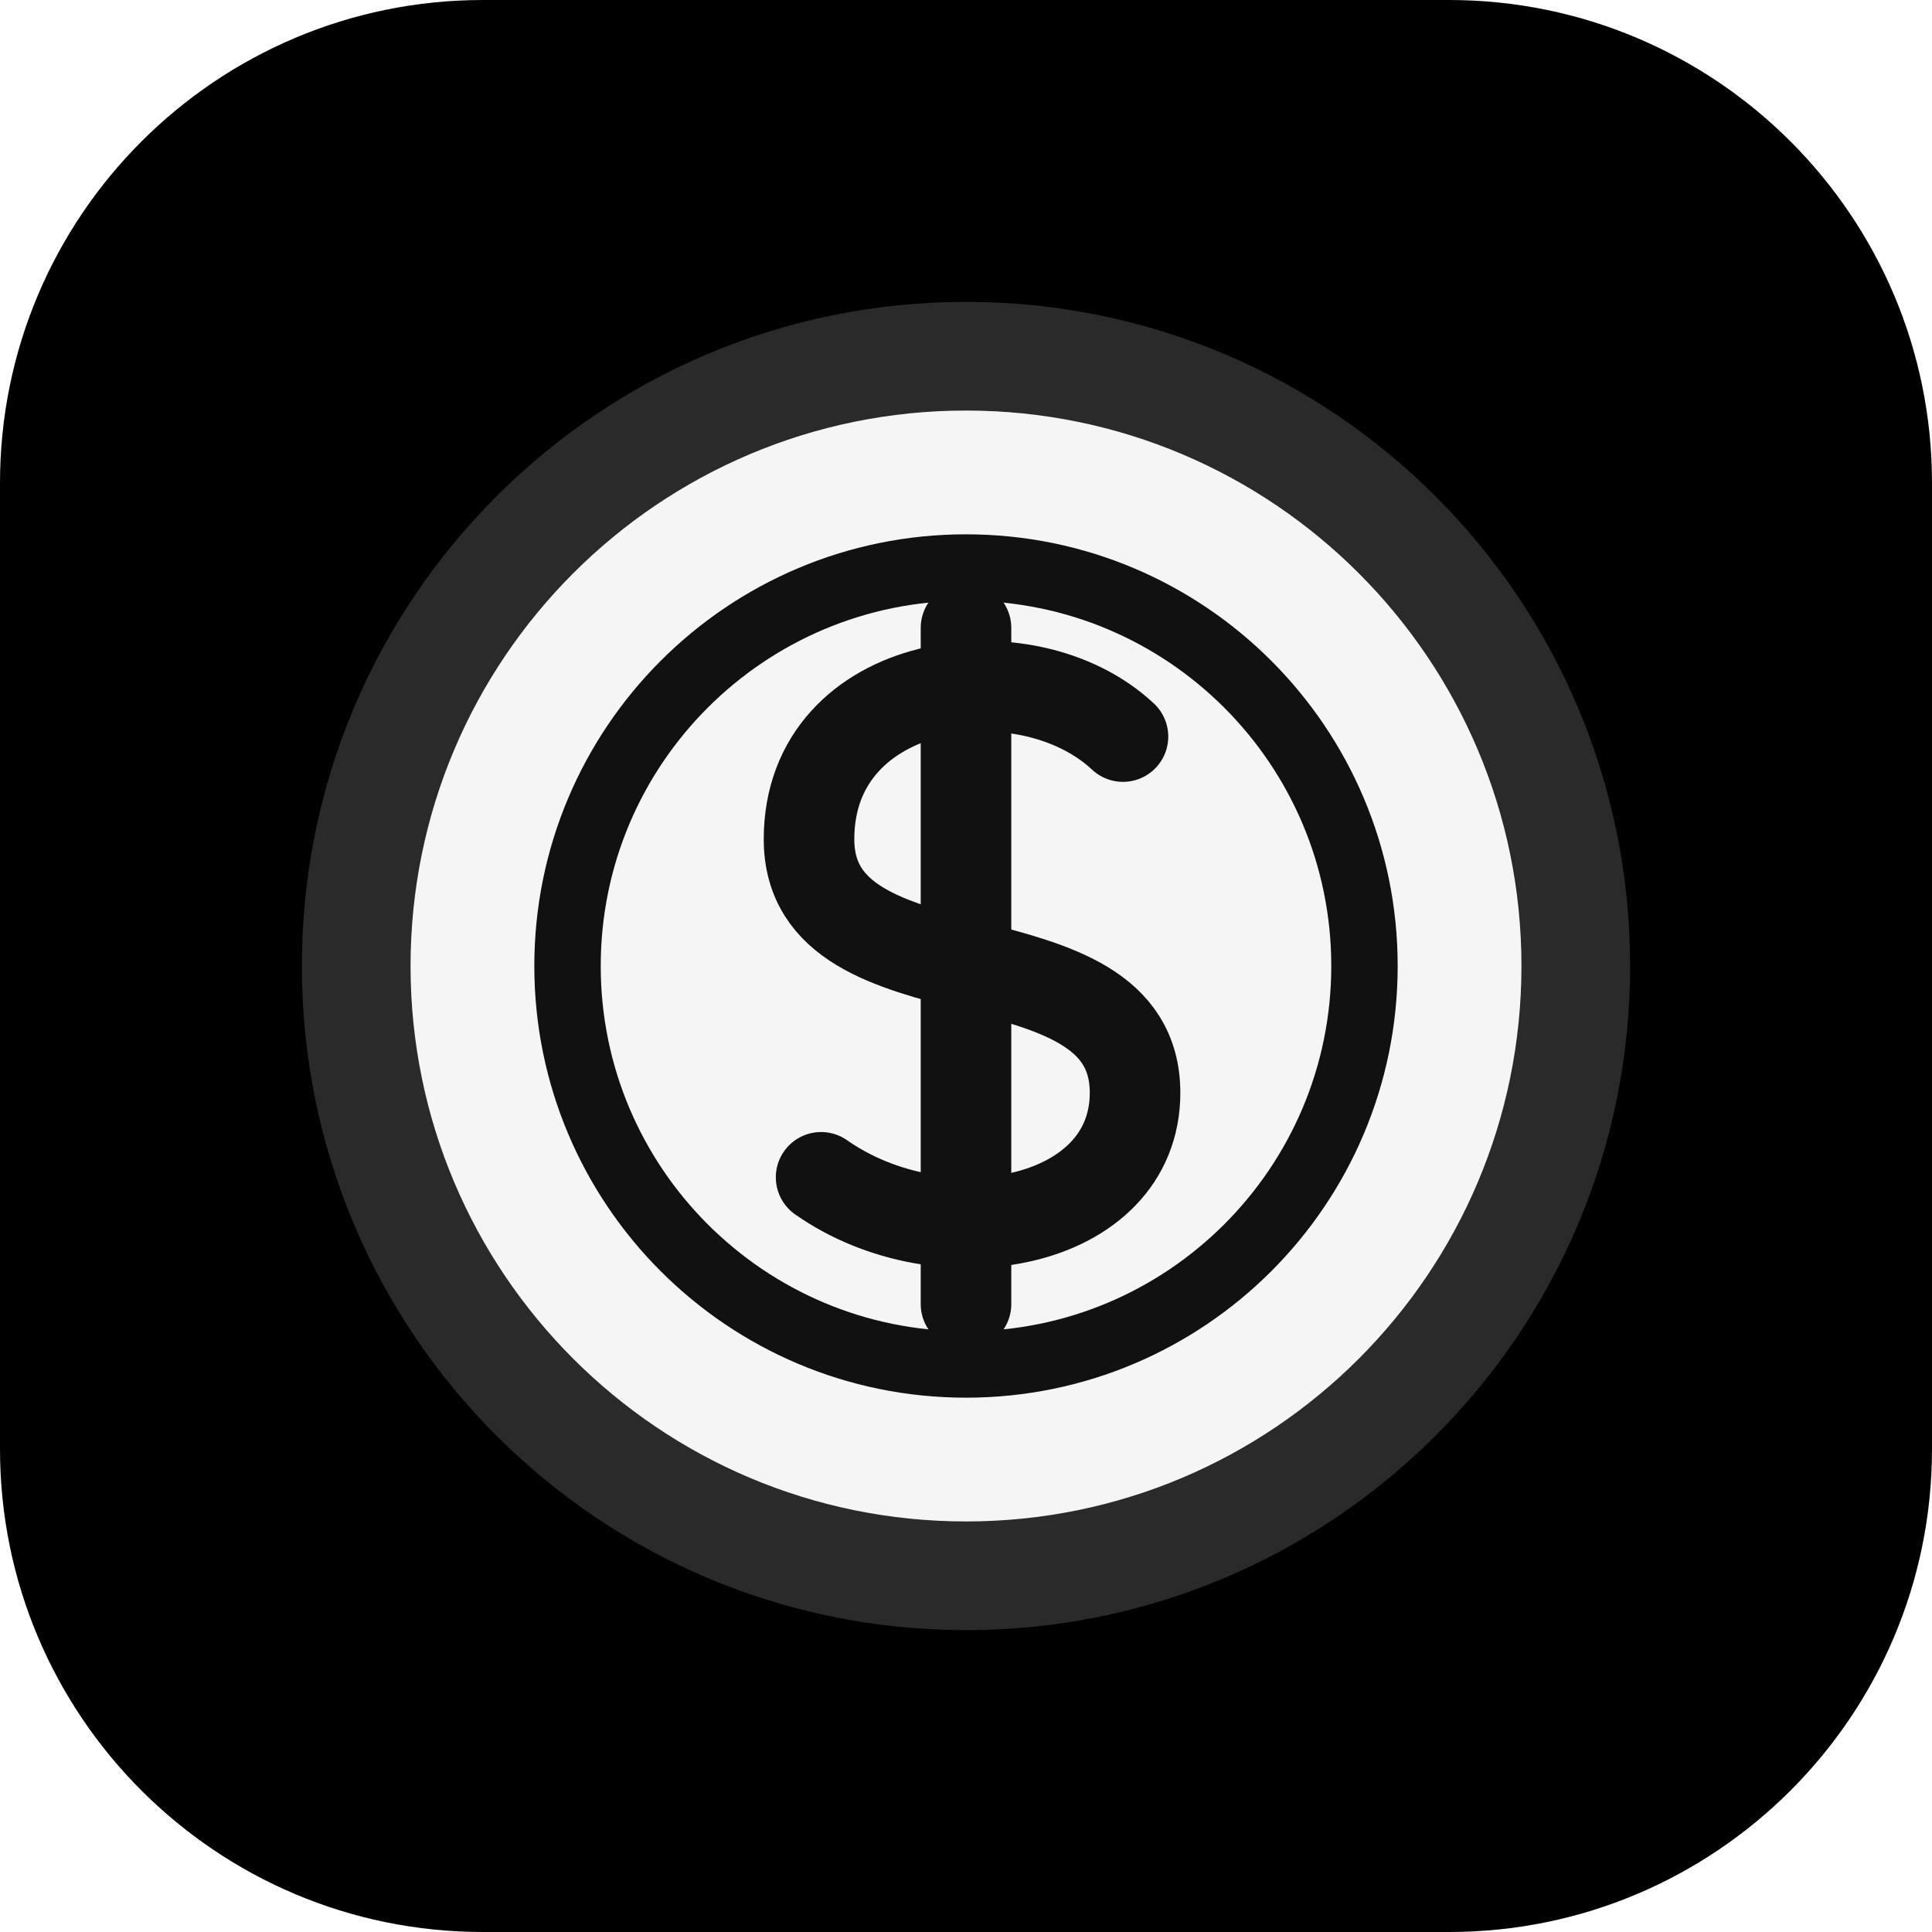
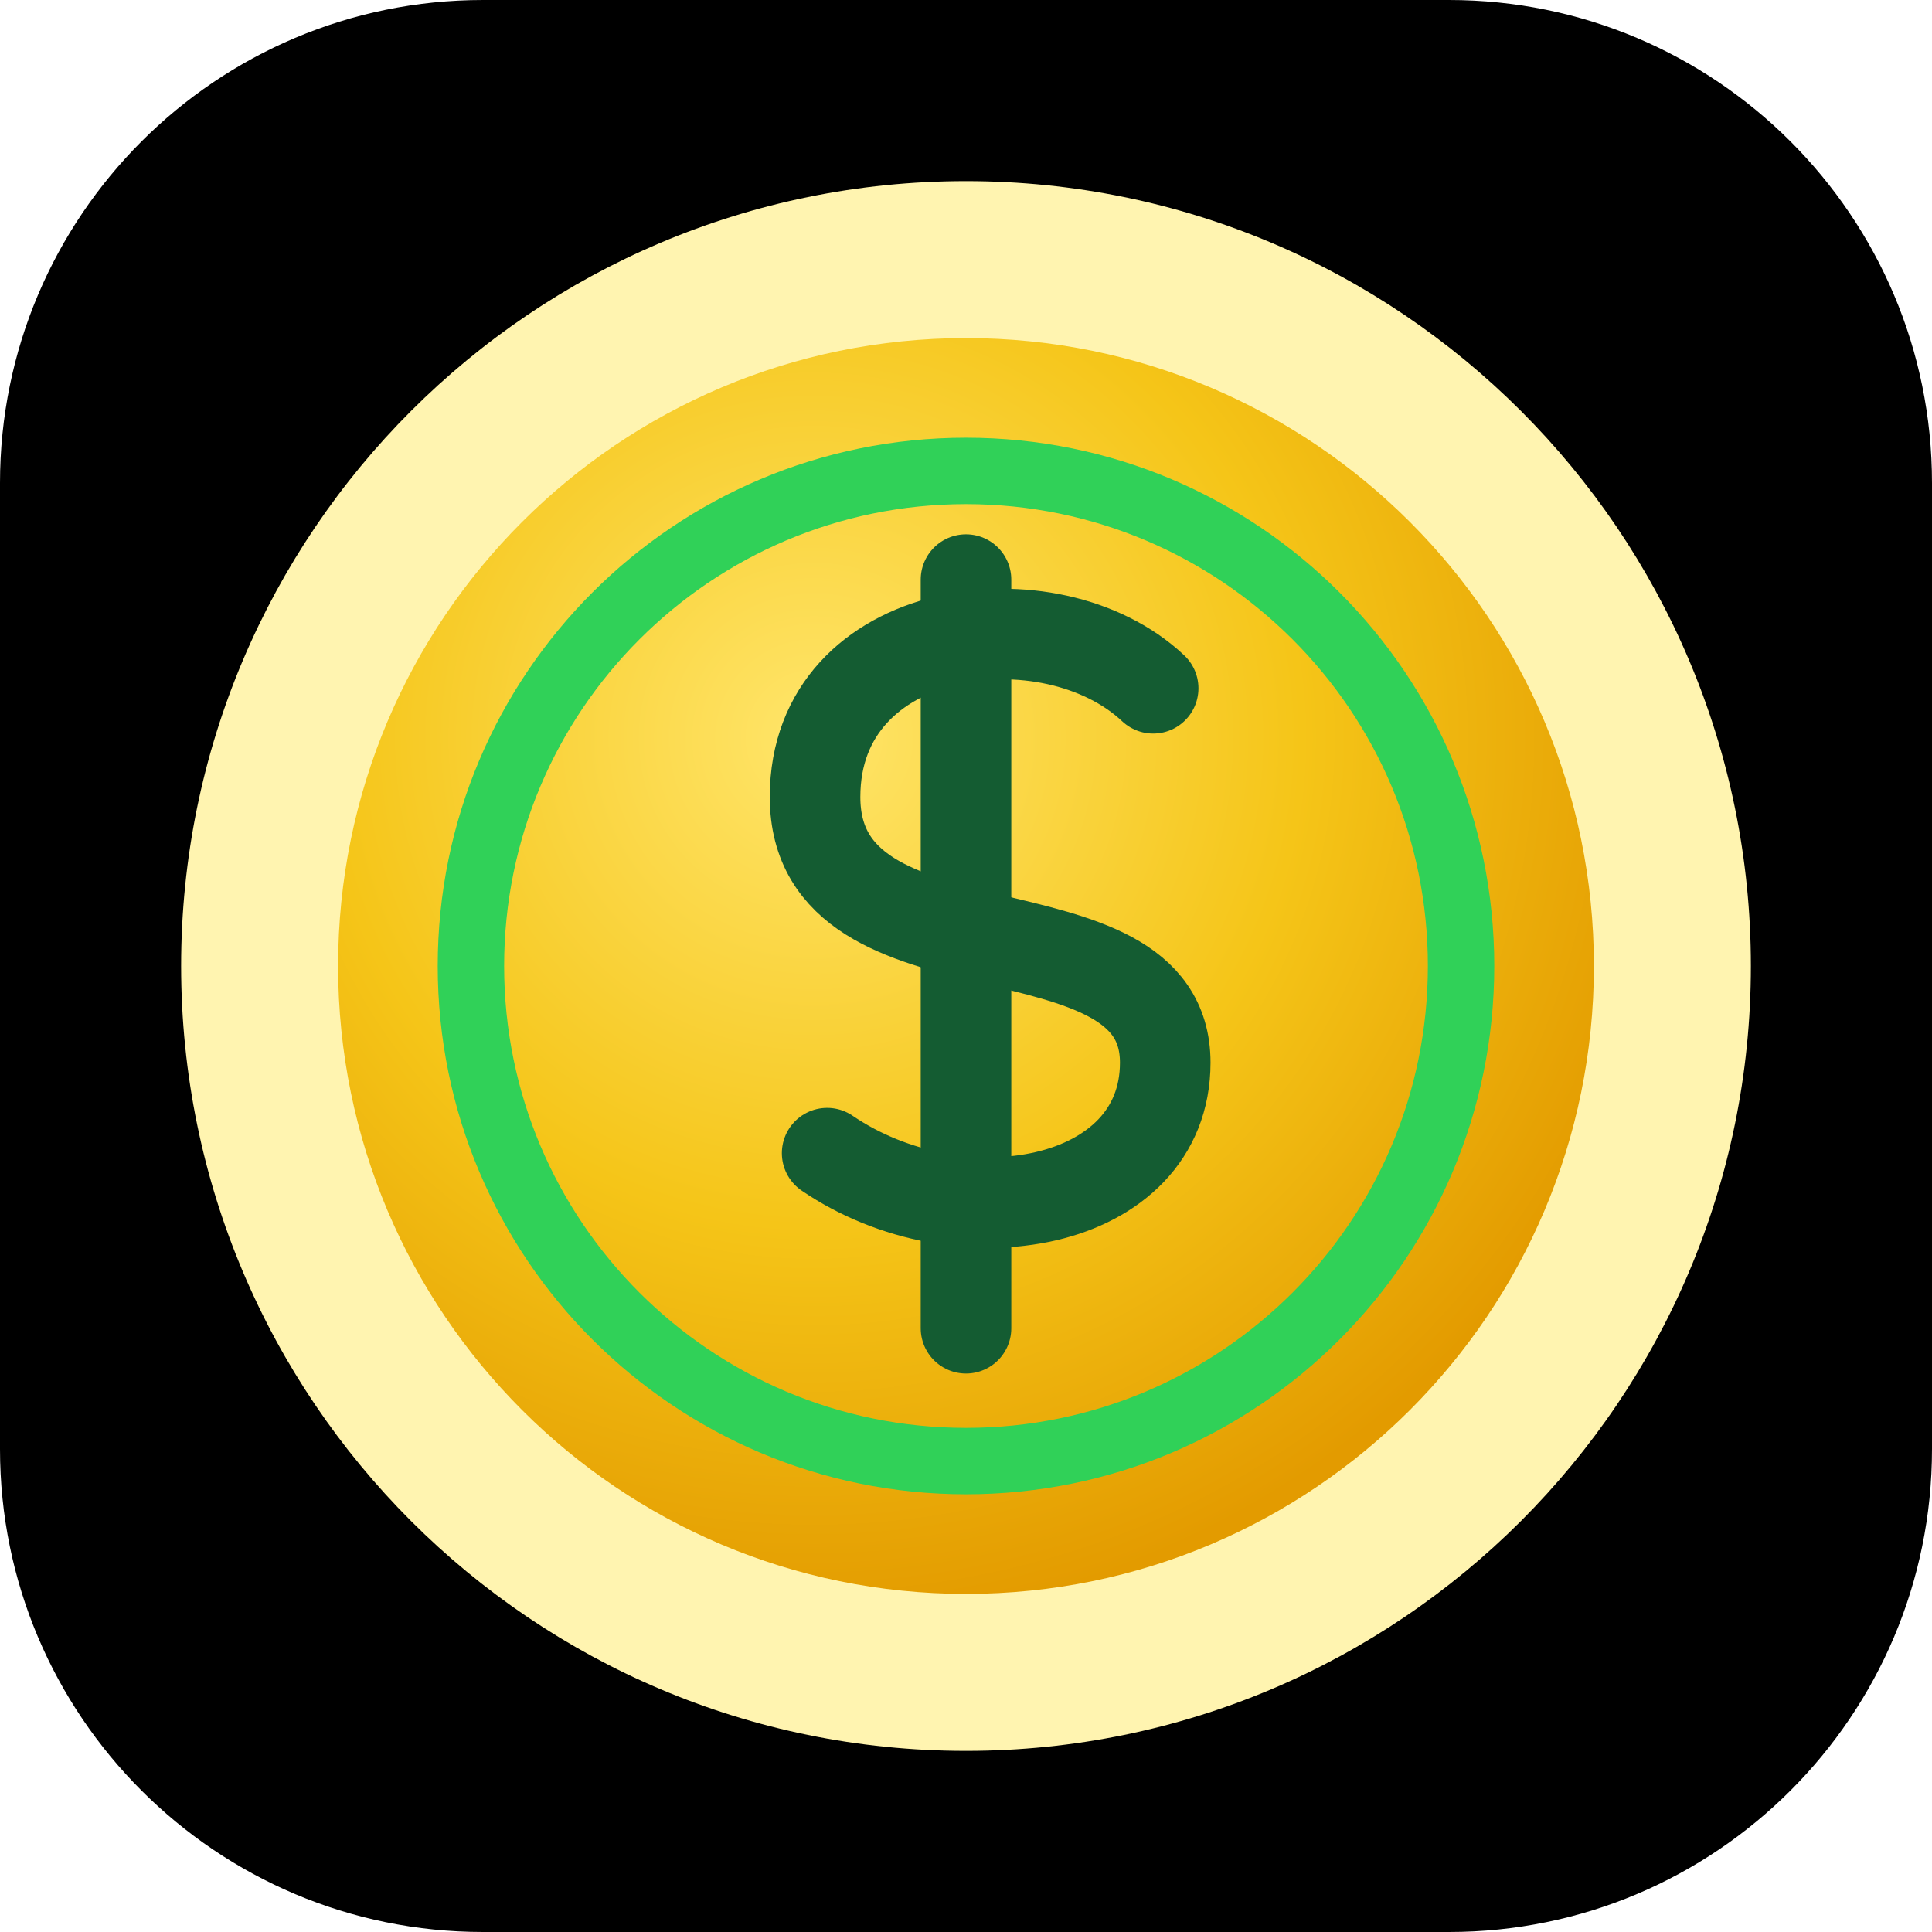
<svg xmlns="http://www.w3.org/2000/svg" viewBox="0 0 32 32">
  <rect width="32" height="32" rx="8" fill="#000000" />
-   <circle cx="16" cy="16" r="11" fill="#2a2a2a" />
-   <circle cx="16" cy="16" r="9.2" fill="#f5f5f5" />
-   <circle cx="16" cy="16" r="6.6" fill="none" stroke="#111111" stroke-width="1.1" />
-   <path d="M18.6 12.2c-1.6-1.5-5.2-1-5.2 1.7 0 2.8 5.4 1.4 5.4 4.2 0 2.2-3.2 2.8-5.2 1.4" fill="none" stroke="#111111" stroke-width="1.5" stroke-linecap="round" />
-   <path d="M16 10.4v11.2" stroke="#111111" stroke-width="1.5" stroke-linecap="round" />
+   <defs>
+     <linearGradient id="rim" x1="4" y1="2" x2="28" y2="30">
+       <stop offset="0" stop-color="#fff4b0" />
+       <stop offset="0.45" stop-color="#f0b429" />
+       <stop offset="1" stop-color="#c47d00" />
+     </linearGradient>
+     <radialGradient id="face" cx="38%" cy="32%" r="70%">
+       <stop offset="0" stop-color="#ffe56a" />
+       <stop offset="0.55" stop-color="#f5c518" />
+       <stop offset="1" stop-color="#e39b00" />
+     </radialGradient>
+   </defs>
+   <circle cx="16" cy="16" r="13" fill="url(#rim)" />
+   <circle cx="16" cy="16" r="10.4" fill="url(#face)" />
+   <circle cx="16" cy="16" r="8.2" fill="none" stroke="#30d158" stroke-width="1.1" />
+   <path d="M19.1 11.4c-1.7-1.6-5.6-1.1-5.6 1.8 0 3.2 5.8 1.6 5.8 4.4 0 2.4-3.4 3-5.6 1.5" fill="none" stroke="#145c32" stroke-width="1.5" stroke-linecap="round" />
+   <path d="M16 9.6v12.4" stroke="#145c32" stroke-width="1.5" stroke-linecap="round" />
</svg>
